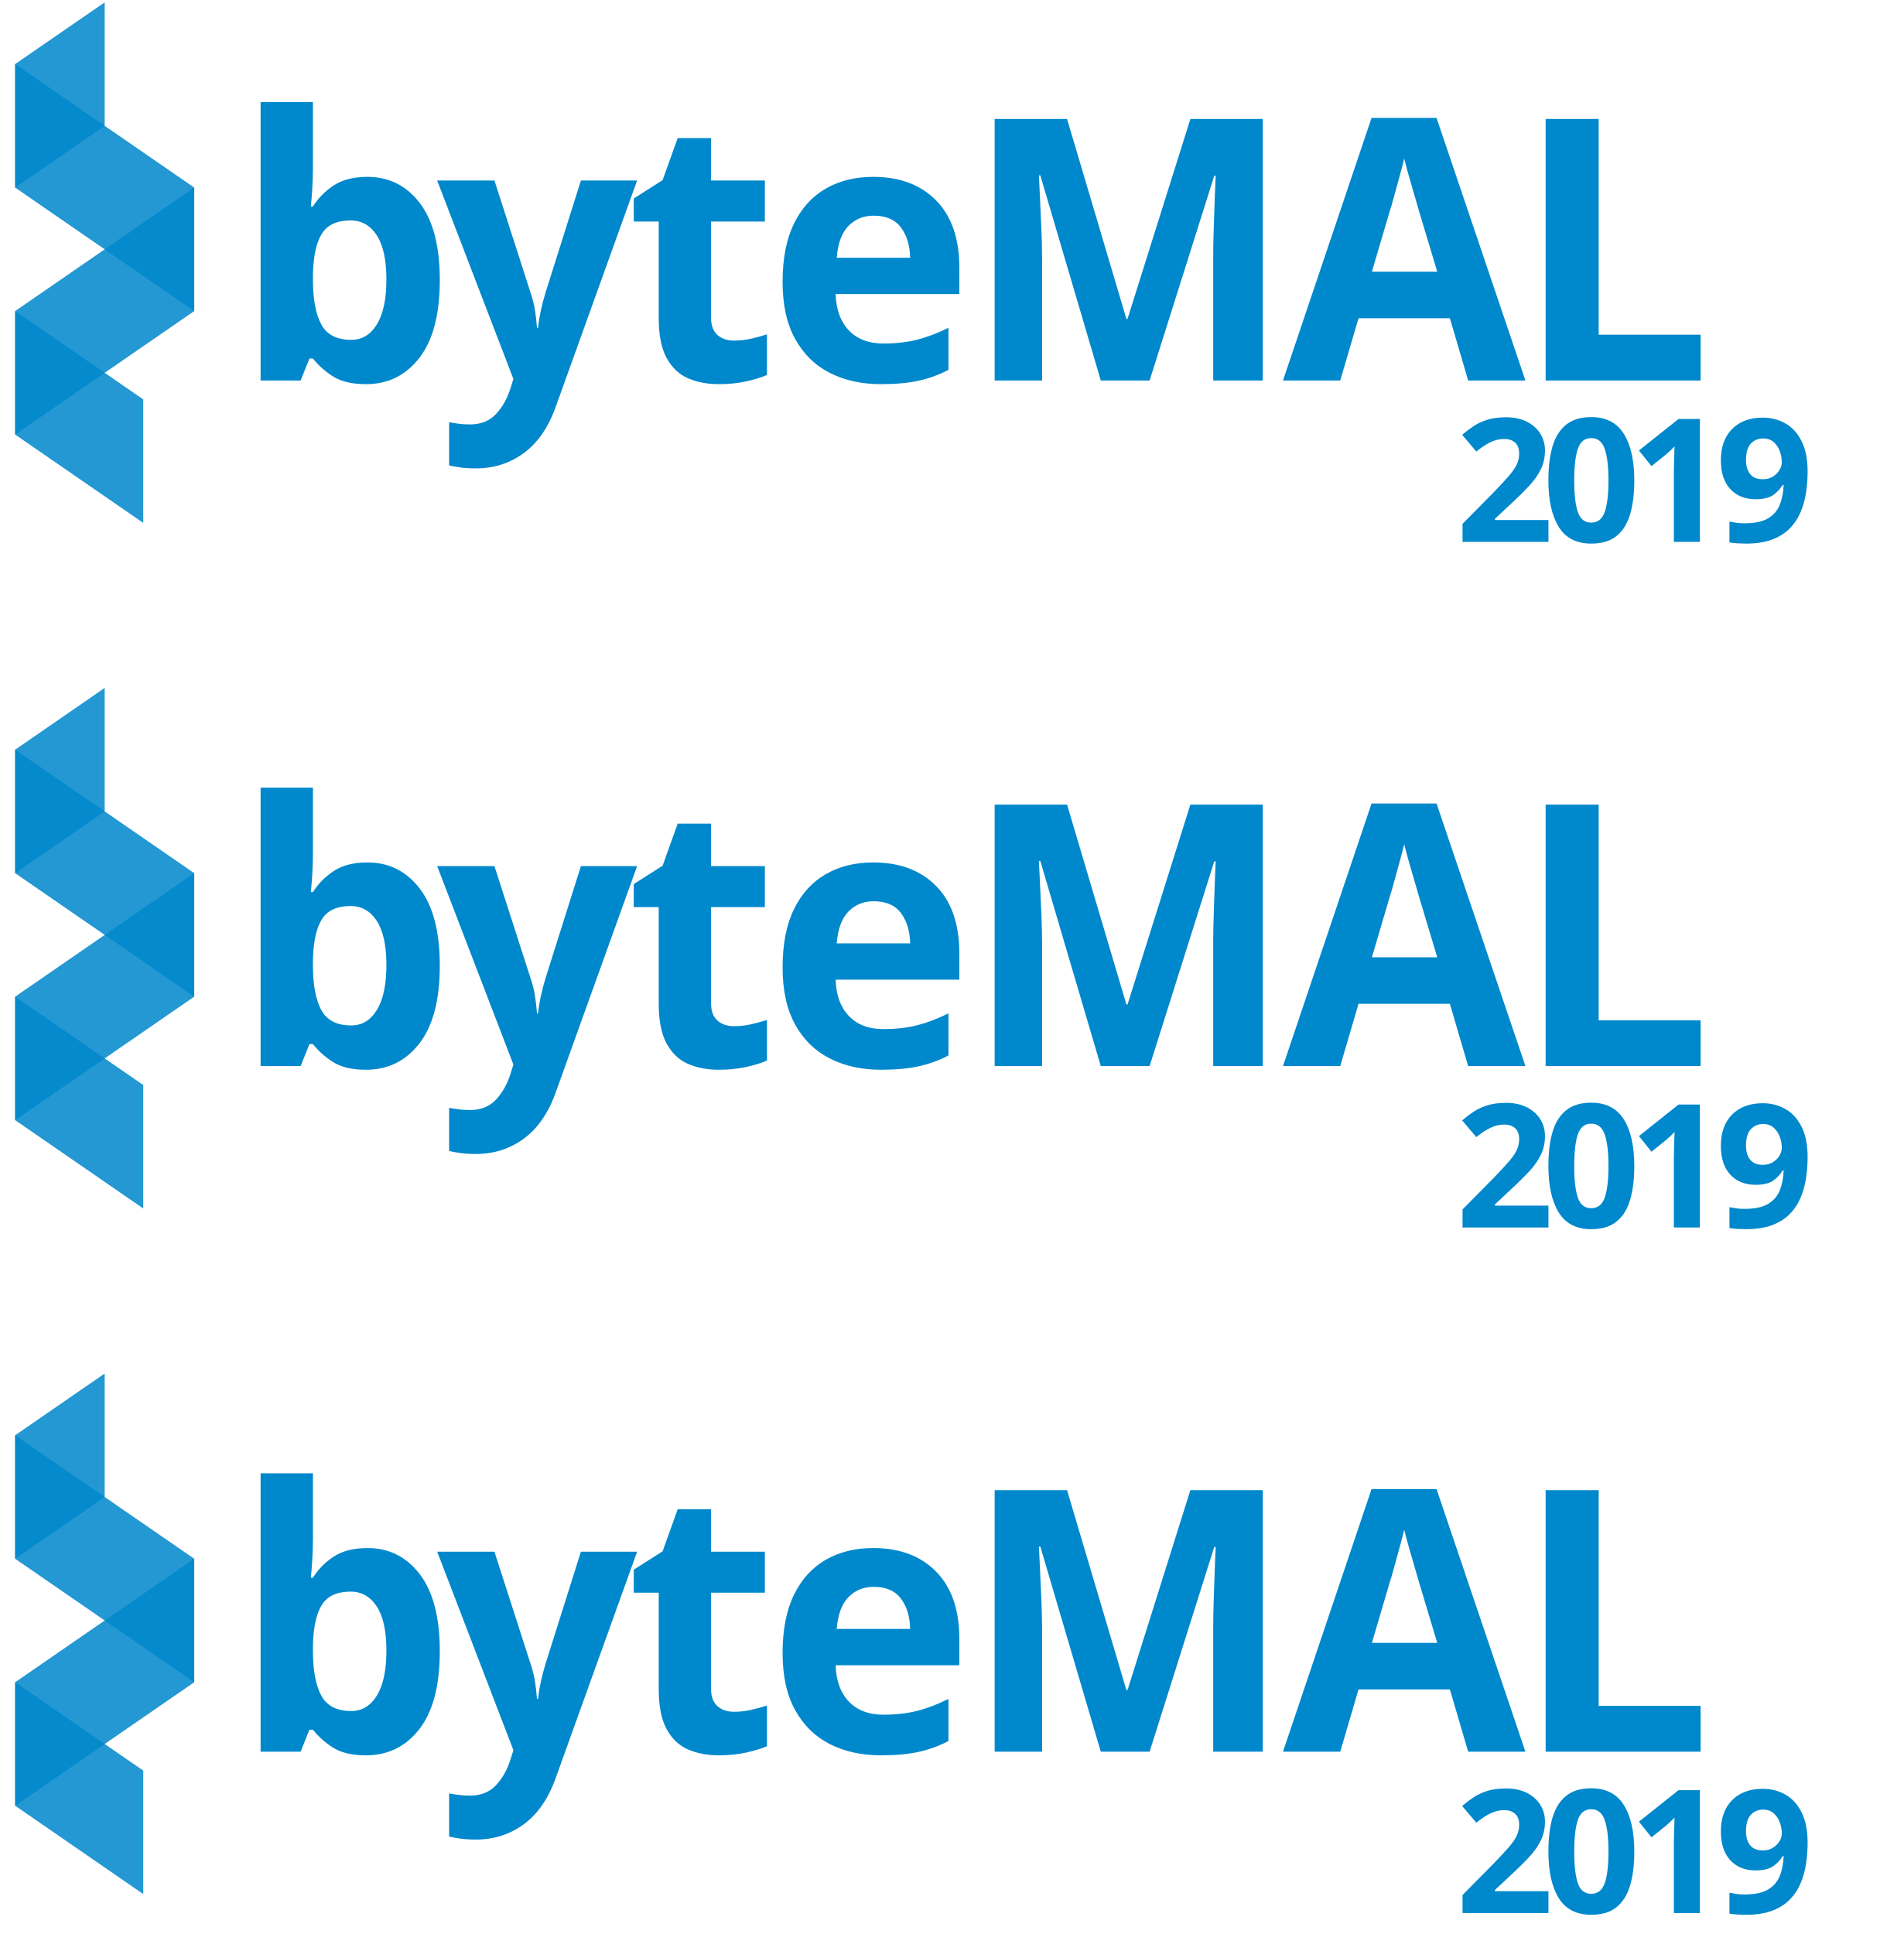
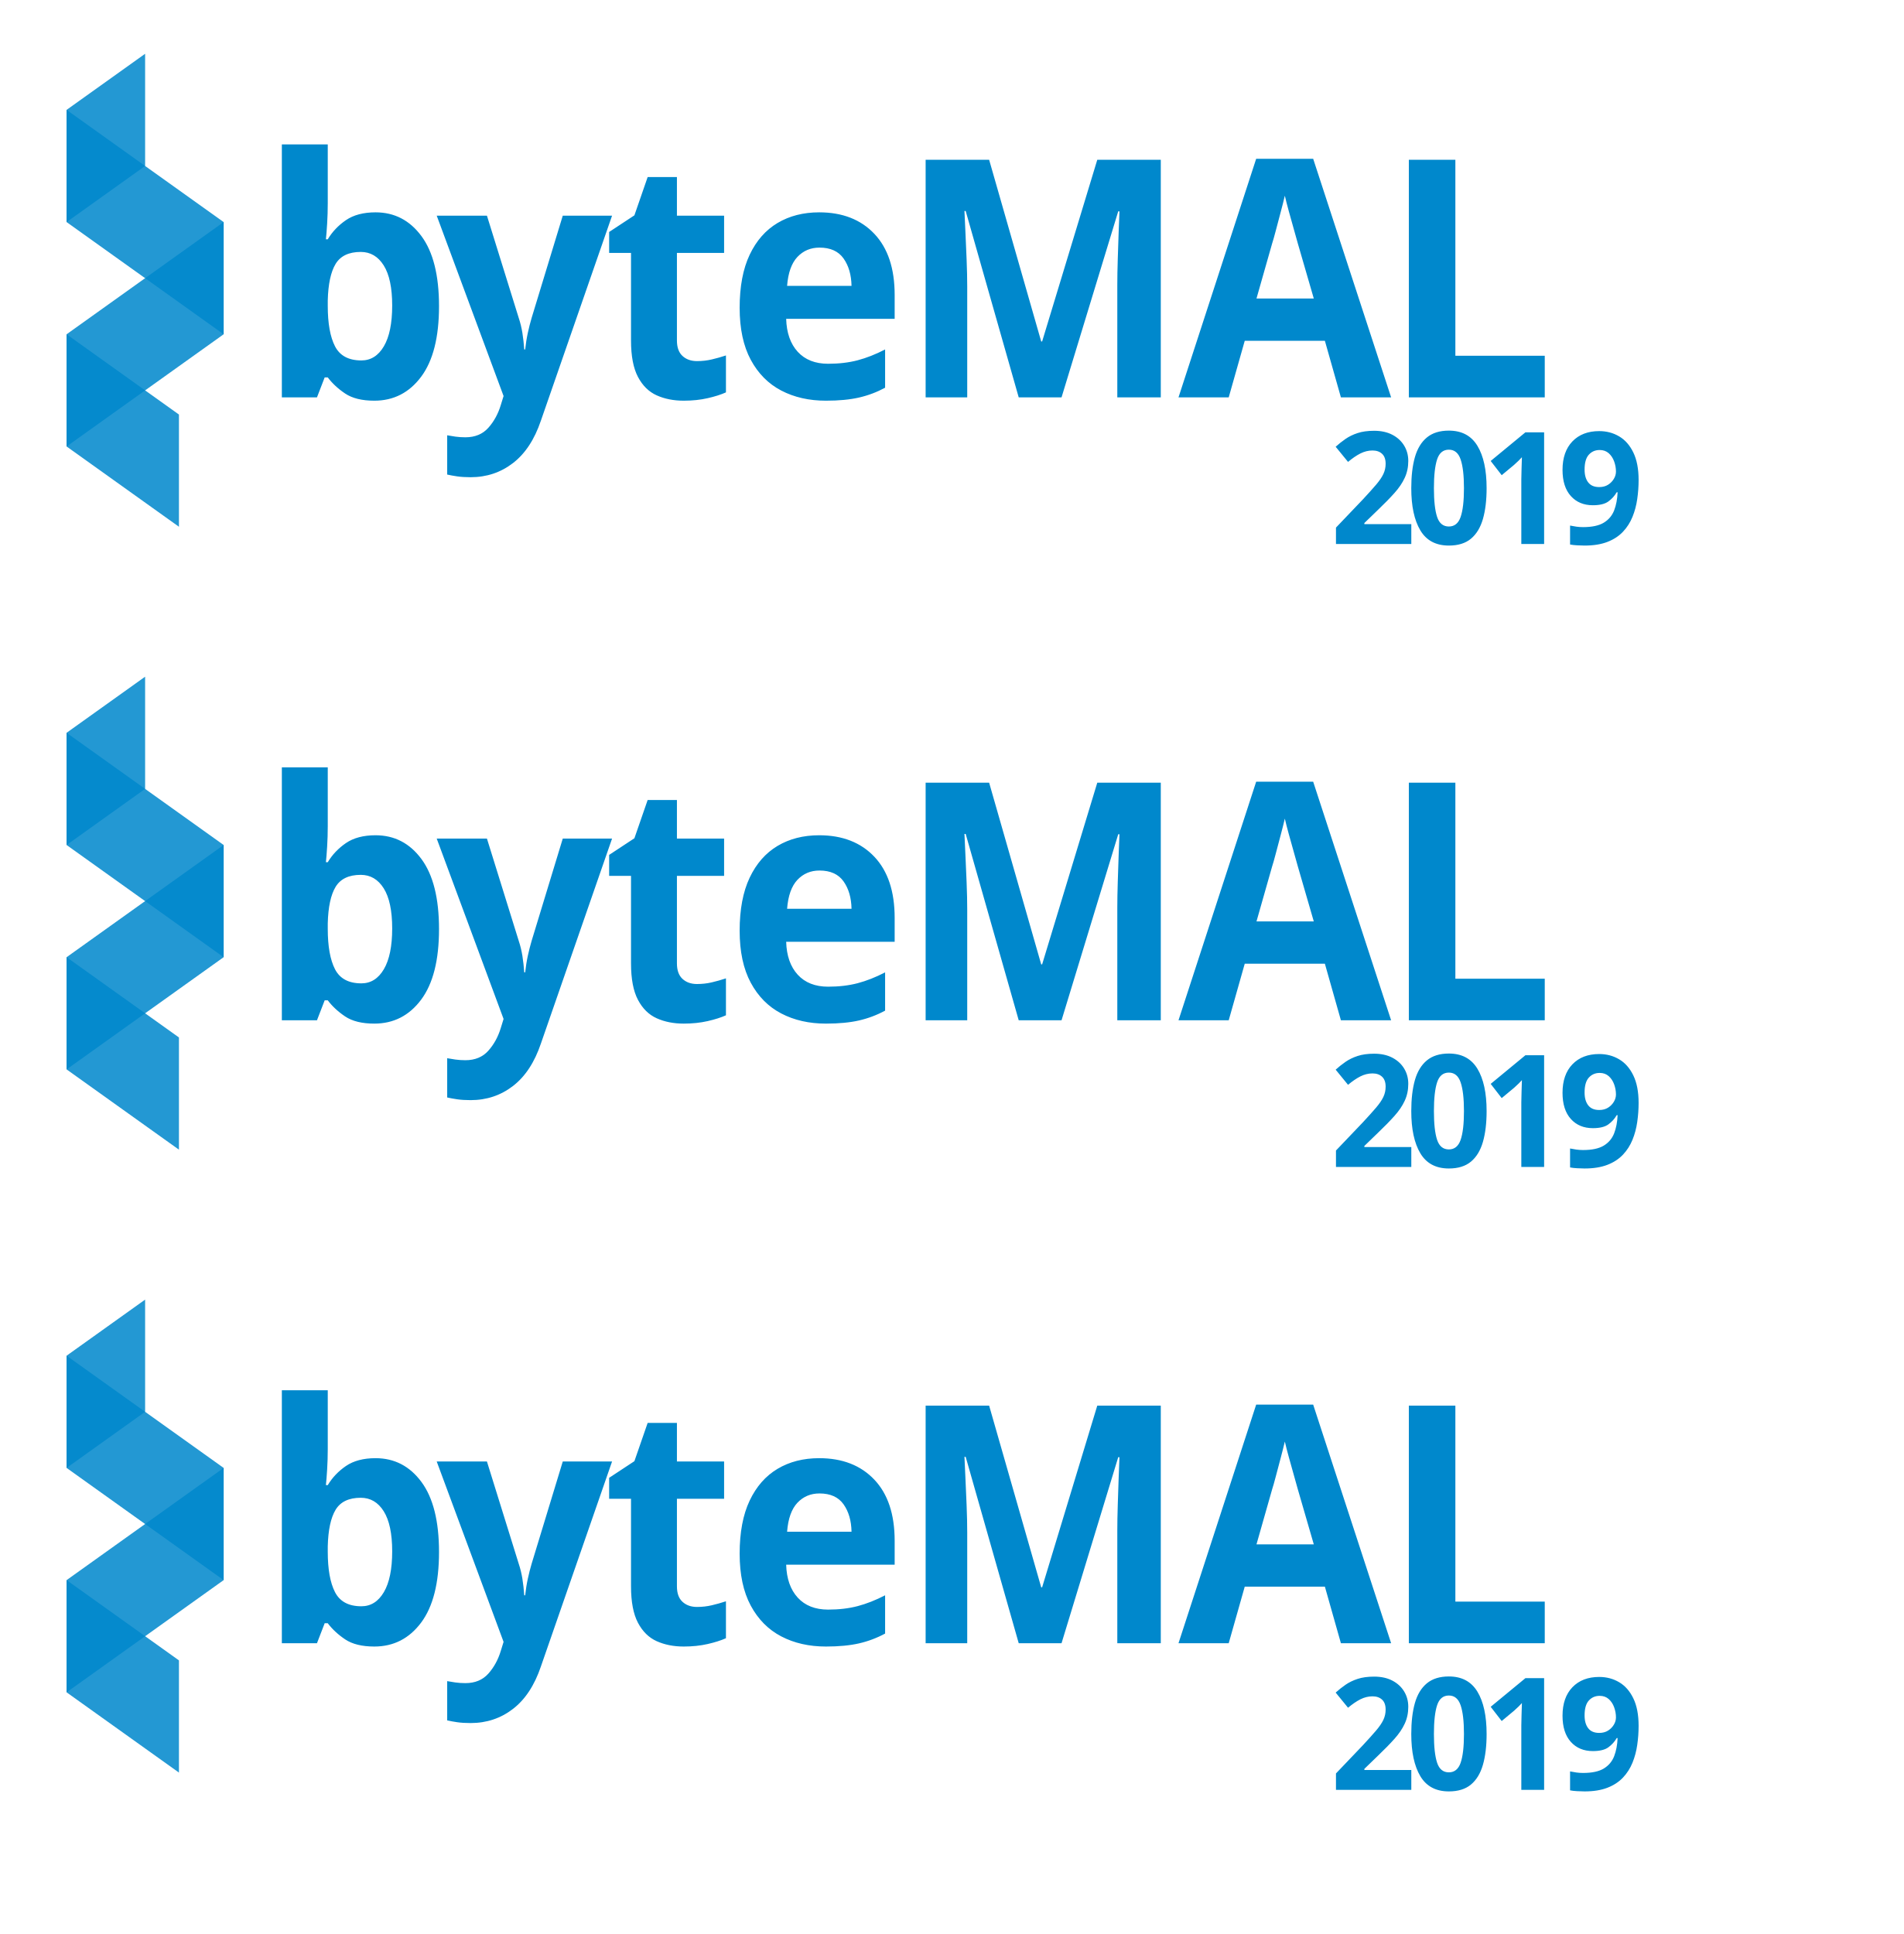
<svg xmlns="http://www.w3.org/2000/svg" width="185" height="188" viewBox="0 0 173.438 176.25" id="svg4183" version="1.1">
  <defs id="defs4185" />
  <g id="layer1" transform="translate(-39.08539,-583.4856)">
    <g id="g840" transform="matrix(0.2345592,0,0,0.2345592,27.71844,464.3049)">
-       <g id="g851" transform="matrix(1.114737,0,0,1.114737,-41.26299,-91.48244)">
+       <g id="g851" transform="matrix(0.9776418,0,0,1.012839,-9.520063,-16.60724)">
        <text xml:space="preserve" style="font-style:normal;font-weight:normal;line-height:0%;font-family:sans-serif;letter-spacing:0px;word-spacing:0px;fill:#0088cc;fill-opacity:1;stroke:none;stroke-width:1px;stroke-linecap:butt;stroke-linejoin:miter;stroke-opacity:1" x="165.155" y="656.699" id="text4167" transform="scale(0.9794321,1.021)">
          <tspan id="tspan4169" x="165.155" y="656.699" style="font-style:normal;font-variant:normal;font-weight:bold;font-stretch:normal;font-size:125.033px;line-height:1.25;font-family:NimbusSanLTU;-inkscape-font-specification:'NimbusSanLTU Bold';letter-spacing:-4.064px;fill:#0088cc;fill-opacity:1">byteMAL</tspan>
        </text>
        <g id="g4140" transform="matrix(0.8371161,0,0,1,27.72317,13.42857)">
          <path id="path4203" d="m 106.616,525.259 -37.275,21.52 v 43.041 l 37.275,-21.52 v -43.041" style="fill:#0088cc;fill-opacity:0.86;fill-rule:evenodd;stroke:none;stroke-width:1px;stroke-linecap:butt;stroke-linejoin:miter;stroke-opacity:1" />
          <path id="path4205" d="M 69.341,546.78 143.891,589.821 v 43.041 L 69.341,589.821 v -43.041" style="fill:#0088cc;fill-opacity:0.86;fill-rule:evenodd;stroke:none;stroke-width:1px;stroke-linecap:butt;stroke-linejoin:miter;stroke-opacity:1" />
          <path id="path4207" d="m 143.891,589.821 -74.549,43.041 v 43.041 L 143.891,632.861 Z" style="fill:#0088cc;fill-opacity:0.86;fill-rule:evenodd;stroke:none;stroke-width:1px;stroke-linecap:butt;stroke-linejoin:miter;stroke-opacity:1" />
          <path id="path4209" d="m 69.341,632.861 53.332,30.791 v 43.041 L 69.341,675.902 v -43.041" style="fill:#0088cc;fill-opacity:0.86;fill-rule:evenodd;stroke:none;stroke-width:1px;stroke-linecap:butt;stroke-linejoin:miter;stroke-opacity:1" />
        </g>
        <text xml:space="preserve" style="font-style:normal;font-weight:normal;line-height:0%;font-family:sans-serif;letter-spacing:0px;word-spacing:0px;fill:#0088cc;fill-opacity:1;stroke:none;stroke-width:1px;stroke-linecap:butt;stroke-linejoin:miter;stroke-opacity:1" x="587.786" y="726.745" id="text4167-6">
          <tspan id="tspan4169-5" x="587.786" y="726.745" style="font-style:normal;font-variant:normal;font-weight:bold;font-stretch:normal;font-size:60px;line-height:1.25;font-family:NimbusSanLTU;-inkscape-font-specification:'NimbusSanLTU Bold';letter-spacing:-4.15px;fill:#0088cc;fill-opacity:1">2019</tspan>
        </text>
      </g>
-       <g transform="matrix(1.114737,0,0,1.114737,-41.26299,174.8874)" id="g871">
+       <g transform="matrix(0.9776418,0,0,1.012839,-9.520063,225.4139)" id="g871">
        <text transform="scale(0.9794321,1.021)" id="text855" y="656.699" x="165.155" style="font-style:normal;font-weight:normal;line-height:0%;font-family:sans-serif;letter-spacing:0px;word-spacing:0px;fill:#0088cc;fill-opacity:1;stroke:none;stroke-width:1px;stroke-linecap:butt;stroke-linejoin:miter;stroke-opacity:1" xml:space="preserve">
          <tspan style="font-style:normal;font-variant:normal;font-weight:bold;font-stretch:normal;font-size:125.033px;line-height:1.25;font-family:NimbusSanLTU;-inkscape-font-specification:'NimbusSanLTU Bold';letter-spacing:-4.064px;fill:#0088cc;fill-opacity:1" y="656.699" x="165.155" id="tspan853">byteMAL</tspan>
        </text>
        <g transform="matrix(0.8371161,0,0,1,27.72317,13.42857)" id="g865">
          <path style="fill:#0088cc;fill-opacity:0.86;fill-rule:evenodd;stroke:none;stroke-width:1px;stroke-linecap:butt;stroke-linejoin:miter;stroke-opacity:1" d="m 106.616,525.259 -37.275,21.52 v 43.041 l 37.275,-21.52 v -43.041" id="path857" />
          <path style="fill:#0088cc;fill-opacity:0.86;fill-rule:evenodd;stroke:none;stroke-width:1px;stroke-linecap:butt;stroke-linejoin:miter;stroke-opacity:1" d="M 69.341,546.78 143.891,589.821 v 43.041 L 69.341,589.821 v -43.041" id="path859" />
          <path style="fill:#0088cc;fill-opacity:0.86;fill-rule:evenodd;stroke:none;stroke-width:1px;stroke-linecap:butt;stroke-linejoin:miter;stroke-opacity:1" d="m 143.891,589.821 -74.549,43.041 v 43.041 L 143.891,632.861 Z" id="path861" />
          <path style="fill:#0088cc;fill-opacity:0.86;fill-rule:evenodd;stroke:none;stroke-width:1px;stroke-linecap:butt;stroke-linejoin:miter;stroke-opacity:1" d="m 69.341,632.861 53.332,30.791 v 43.041 L 69.341,675.902 v -43.041" id="path863" />
        </g>
        <text id="text869" y="726.745" x="587.786" style="font-style:normal;font-weight:normal;line-height:0%;font-family:sans-serif;letter-spacing:0px;word-spacing:0px;fill:#0088cc;fill-opacity:1;stroke:none;stroke-width:1px;stroke-linecap:butt;stroke-linejoin:miter;stroke-opacity:1" xml:space="preserve">
          <tspan style="font-style:normal;font-variant:normal;font-weight:bold;font-stretch:normal;font-size:60px;line-height:1.25;font-family:NimbusSanLTU;-inkscape-font-specification:'NimbusSanLTU Bold';letter-spacing:-4.15px;fill:#0088cc;fill-opacity:1" y="726.745" x="587.786" id="tspan867">2019</tspan>
        </text>
      </g>
-       <g id="g891" transform="matrix(1.114737,0,0,1.114737,-41.26299,441.2573)">
+       <g id="g891" transform="matrix(0.9776418,0,0,1.012839,-9.520063,467.435)">
        <text xml:space="preserve" style="font-style:normal;font-weight:normal;line-height:0%;font-family:sans-serif;letter-spacing:0px;word-spacing:0px;fill:#0088cc;fill-opacity:1;stroke:none;stroke-width:1px;stroke-linecap:butt;stroke-linejoin:miter;stroke-opacity:1" x="165.155" y="656.699" id="text875" transform="scale(0.9794321,1.021)">
          <tspan id="tspan873" x="165.155" y="656.699" style="font-style:normal;font-variant:normal;font-weight:bold;font-stretch:normal;font-size:125.033px;line-height:1.25;font-family:NimbusSanLTU;-inkscape-font-specification:'NimbusSanLTU Bold';letter-spacing:-4.064px;fill:#0088cc;fill-opacity:1">byteMAL</tspan>
        </text>
        <g id="g885" transform="matrix(0.8371161,0,0,1,27.72317,13.42857)">
          <path id="path877" d="m 106.616,525.259 -37.275,21.52 v 43.041 l 37.275,-21.52 v -43.041" style="fill:#0088cc;fill-opacity:0.86;fill-rule:evenodd;stroke:none;stroke-width:1px;stroke-linecap:butt;stroke-linejoin:miter;stroke-opacity:1" />
          <path id="path879" d="M 69.341,546.78 143.891,589.821 v 43.041 L 69.341,589.821 v -43.041" style="fill:#0088cc;fill-opacity:0.86;fill-rule:evenodd;stroke:none;stroke-width:1px;stroke-linecap:butt;stroke-linejoin:miter;stroke-opacity:1" />
          <path id="path881" d="m 143.891,589.821 -74.549,43.041 v 43.041 L 143.891,632.861 Z" style="fill:#0088cc;fill-opacity:0.86;fill-rule:evenodd;stroke:none;stroke-width:1px;stroke-linecap:butt;stroke-linejoin:miter;stroke-opacity:1" />
          <path id="path883" d="m 69.341,632.861 53.332,30.791 v 43.041 L 69.341,675.902 v -43.041" style="fill:#0088cc;fill-opacity:0.86;fill-rule:evenodd;stroke:none;stroke-width:1px;stroke-linecap:butt;stroke-linejoin:miter;stroke-opacity:1" />
        </g>
        <text xml:space="preserve" style="font-style:normal;font-weight:normal;line-height:0%;font-family:sans-serif;letter-spacing:0px;word-spacing:0px;fill:#0088cc;fill-opacity:1;stroke:none;stroke-width:1px;stroke-linecap:butt;stroke-linejoin:miter;stroke-opacity:1" x="587.786" y="726.745" id="text889">
          <tspan id="tspan887" x="587.786" y="726.745" style="font-style:normal;font-variant:normal;font-weight:bold;font-stretch:normal;font-size:60px;line-height:1.25;font-family:NimbusSanLTU;-inkscape-font-specification:'NimbusSanLTU Bold';letter-spacing:-4.15px;fill:#0088cc;fill-opacity:1">2019</tspan>
        </text>
      </g>
    </g>
  </g>
  <g id="layer3" style="display:none" transform="translate(11.25151,-212.4378)">
    <path transform="translate(-50.3369,-371.0479)" style="fill:#000000;fill-opacity:0;fill-rule:evenodd;stroke:#96c2ee;stroke-width:3.5;stroke-linecap:butt;stroke-linejoin:miter;stroke-miterlimit:4;stroke-dasharray:none;stroke-opacity:1" d="m 415.189,570.752 v -21.169 l 28.962,-43.85 h 60.997 l 27.936,43.85 h 6.664 l 0.128,-11.218 c 0,0 0.384,-9.05 0.896,-11.09 0.513,-2.04 2.691,-7.648 6.792,-11.982 1.894,-2.001 4.368,-3.886 6.844,-5.471 2.886,-1.847 5.775,-3.286 7.751,-4.008 h -2e-5 v -11.351 -5.157 c 0,0 0.537,-3.425 1.896,-5.048 1.359,-1.622 5.447,-3.966 5.447,-3.966 0,0 4.087,2.344 5.447,3.966 1.359,1.622 1.896,5.048 1.896,5.048 v 5.157 11.351 c 1.976,0.722 4.866,2.161 7.752,4.008 2.476,1.585 4.95,3.469 6.843,5.471 4.101,4.334 6.279,9.943 6.792,11.982 0.513,2.04 0.808,11.09 0.808,11.09 l 0.039,18.866 h 30.883 V 505.734 l 4.614,-33.398 3.075,21.925 9.364,-87.52 13.19,87.52 1.794,-21.925 5.638,33.398 v 142.613" id="path4163" />
  </g>
  <g id="layer2" style="display:none" transform="translate(11.25151,-212.4378)">
    <path style="opacity:0.96;fill:none;fill-rule:evenodd;stroke:#96c2ee;stroke-width:3.481;stroke-linecap:butt;stroke-linejoin:miter;stroke-miterlimit:4;stroke-dasharray:none;stroke-opacity:1" d="m 617.328,276.788 v -33.922 l -3.248,-3.247 V 223.739 l -12.45,-12.45 v -26.524 h -9.924 v -17.683 l -4.416,-16.48 -4.297,16.035 -5,-14.351 H 540.46 V 97.433 L 527.254,74.559 514.4,96.82 v 51.497 l -31.066,-31.04 -31.066,31.04 V 96.82 L 439.417,74.559 426.21,97.433 v 54.854 h -37.532 l -5,14.351 -4.297,-16.035 -4.416,16.48 v 17.683 h -9.924 v 15.141" id="path4738" />
  </g>
  <g id="layer7" transform="translate(11.25151,-212.4378)" />
  <g id="layer5" transform="translate(11.25151,-212.4378)" />
  <g id="layer4" style="display:none" transform="translate(11.25151,-212.4378)">
    <path style="fill:none;fill-rule:evenodd;stroke:#96c2ee;stroke-width:3.5;stroke-linecap:butt;stroke-linejoin:miter;stroke-miterlimit:4;stroke-dasharray:none;stroke-opacity:1" d="m 616.251,275.935 v -44.861 l -5.691,-9.855 -5.942,10.295 V 193.215 L 584.773,173.371 V 162.926 L 563.494,141.647 V 41.545 L 540.277,9.804 516.973,41.751 V 126.748 H 452.19 V 42.108 L 428.888,9.804 405.671,41.902 v 99.744 l -21.28,21.28 v 10.444 l -19.844,19.844 v 6.156" id="path4772" />
  </g>
</svg>
